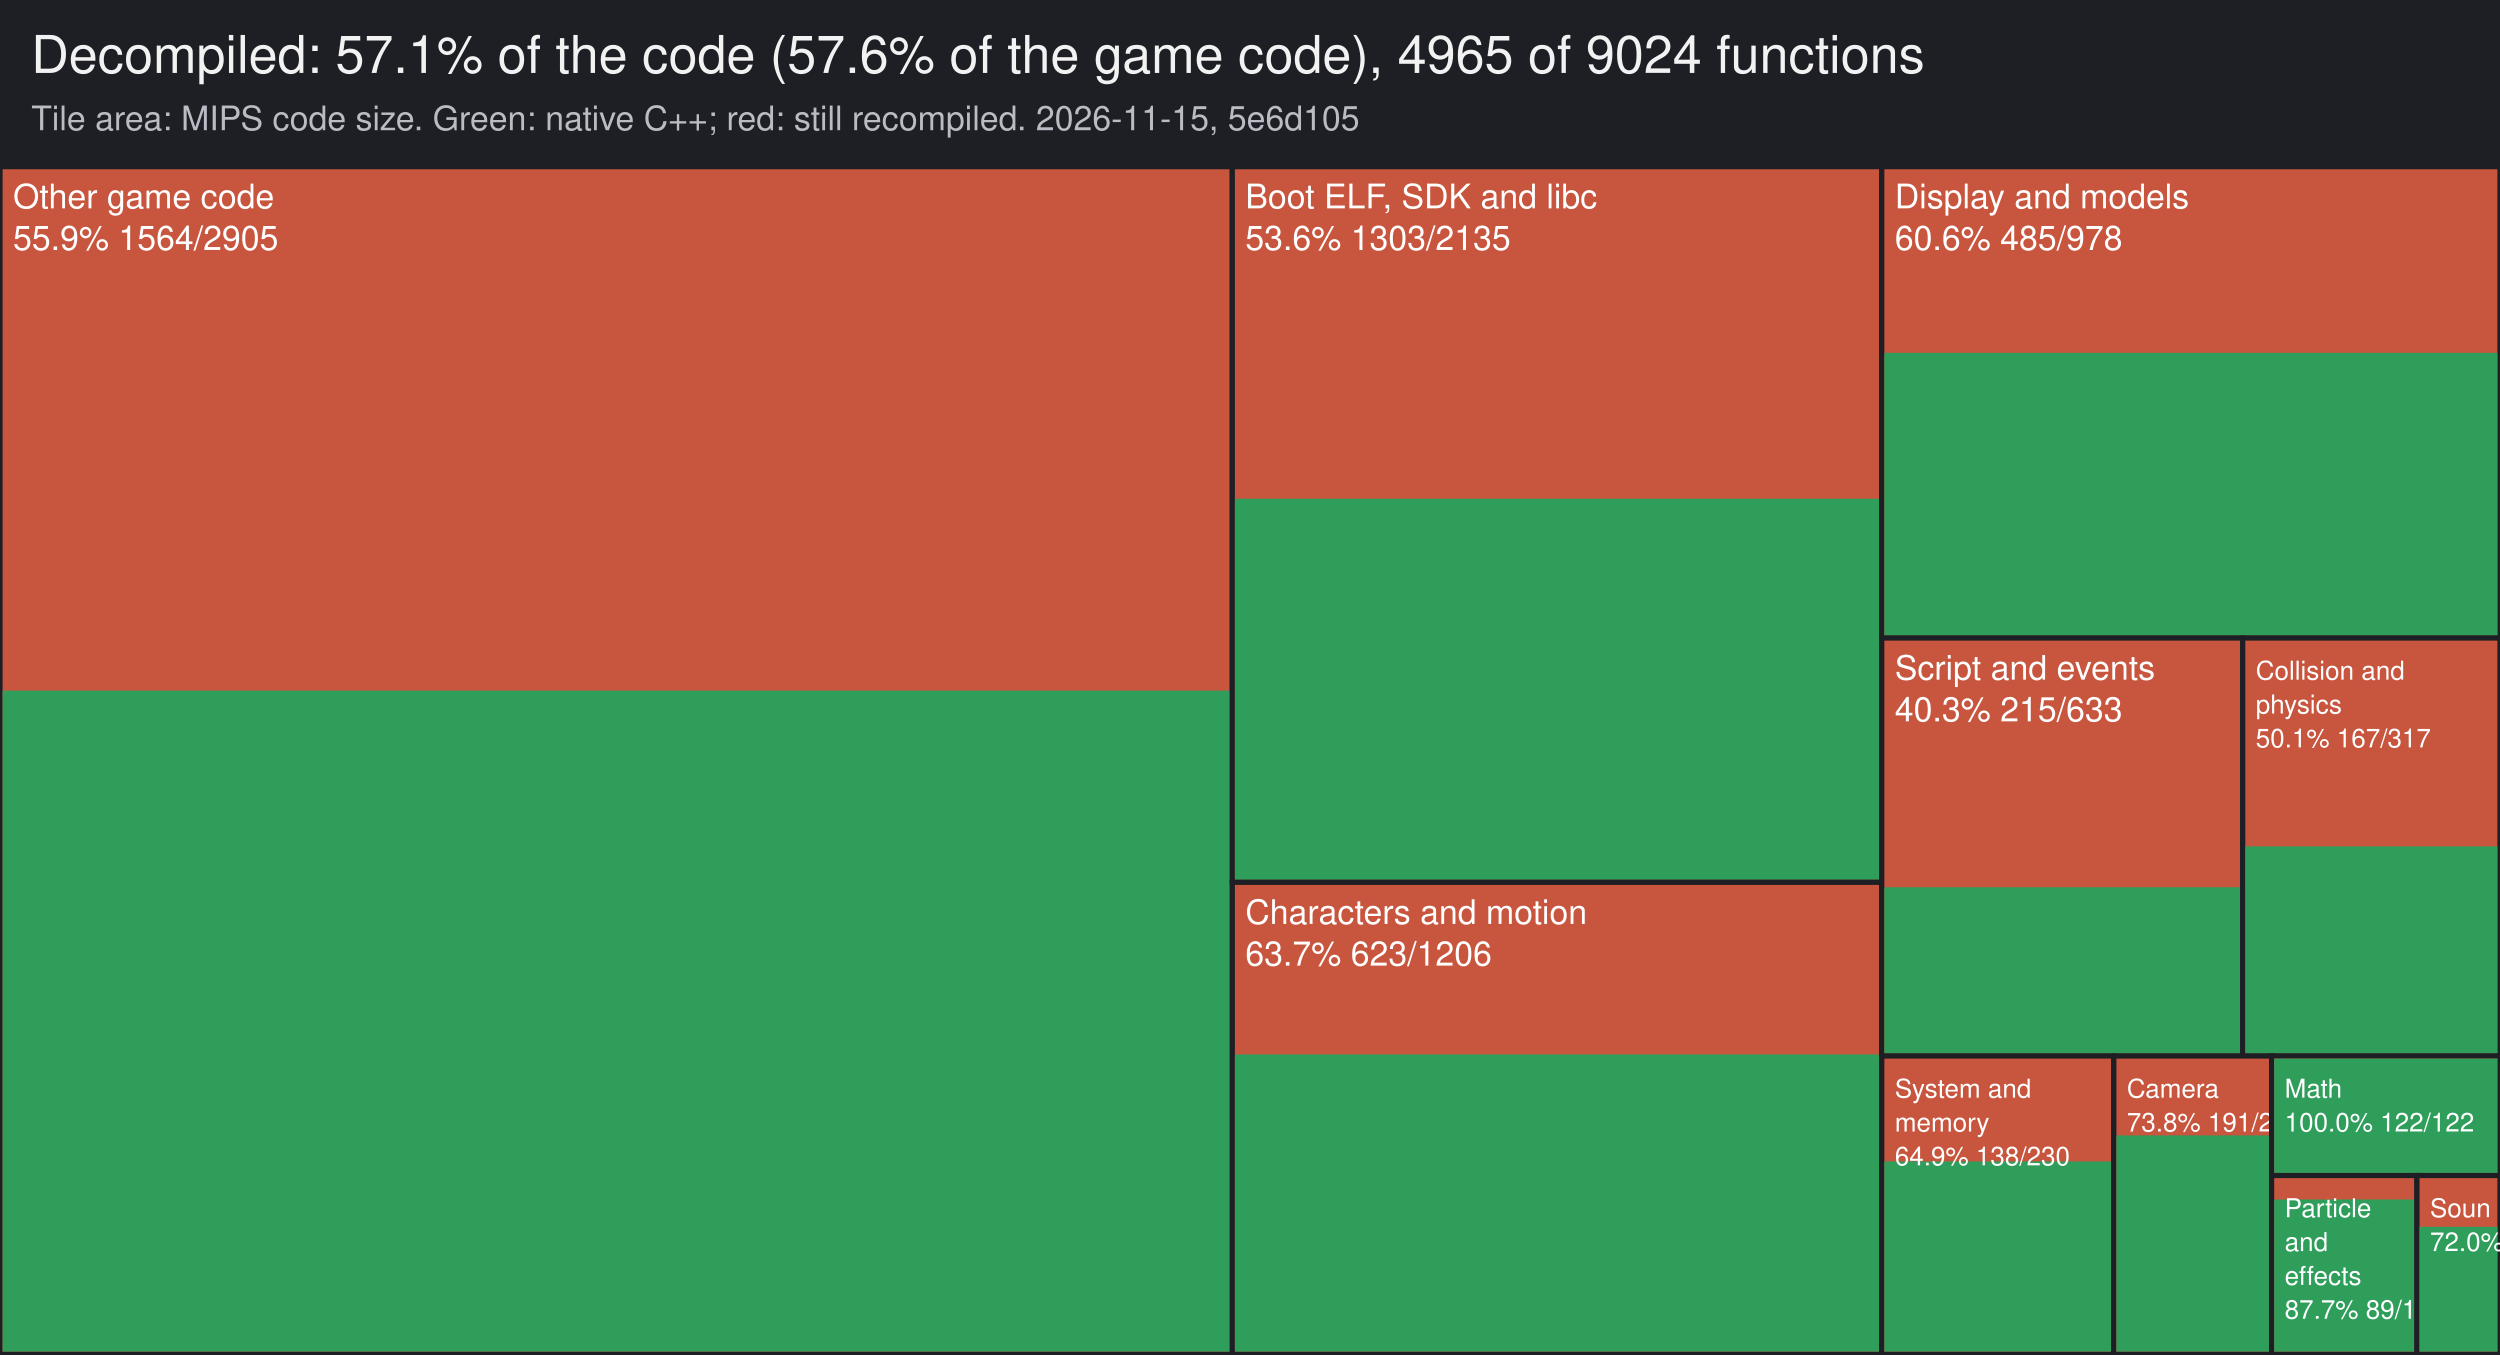
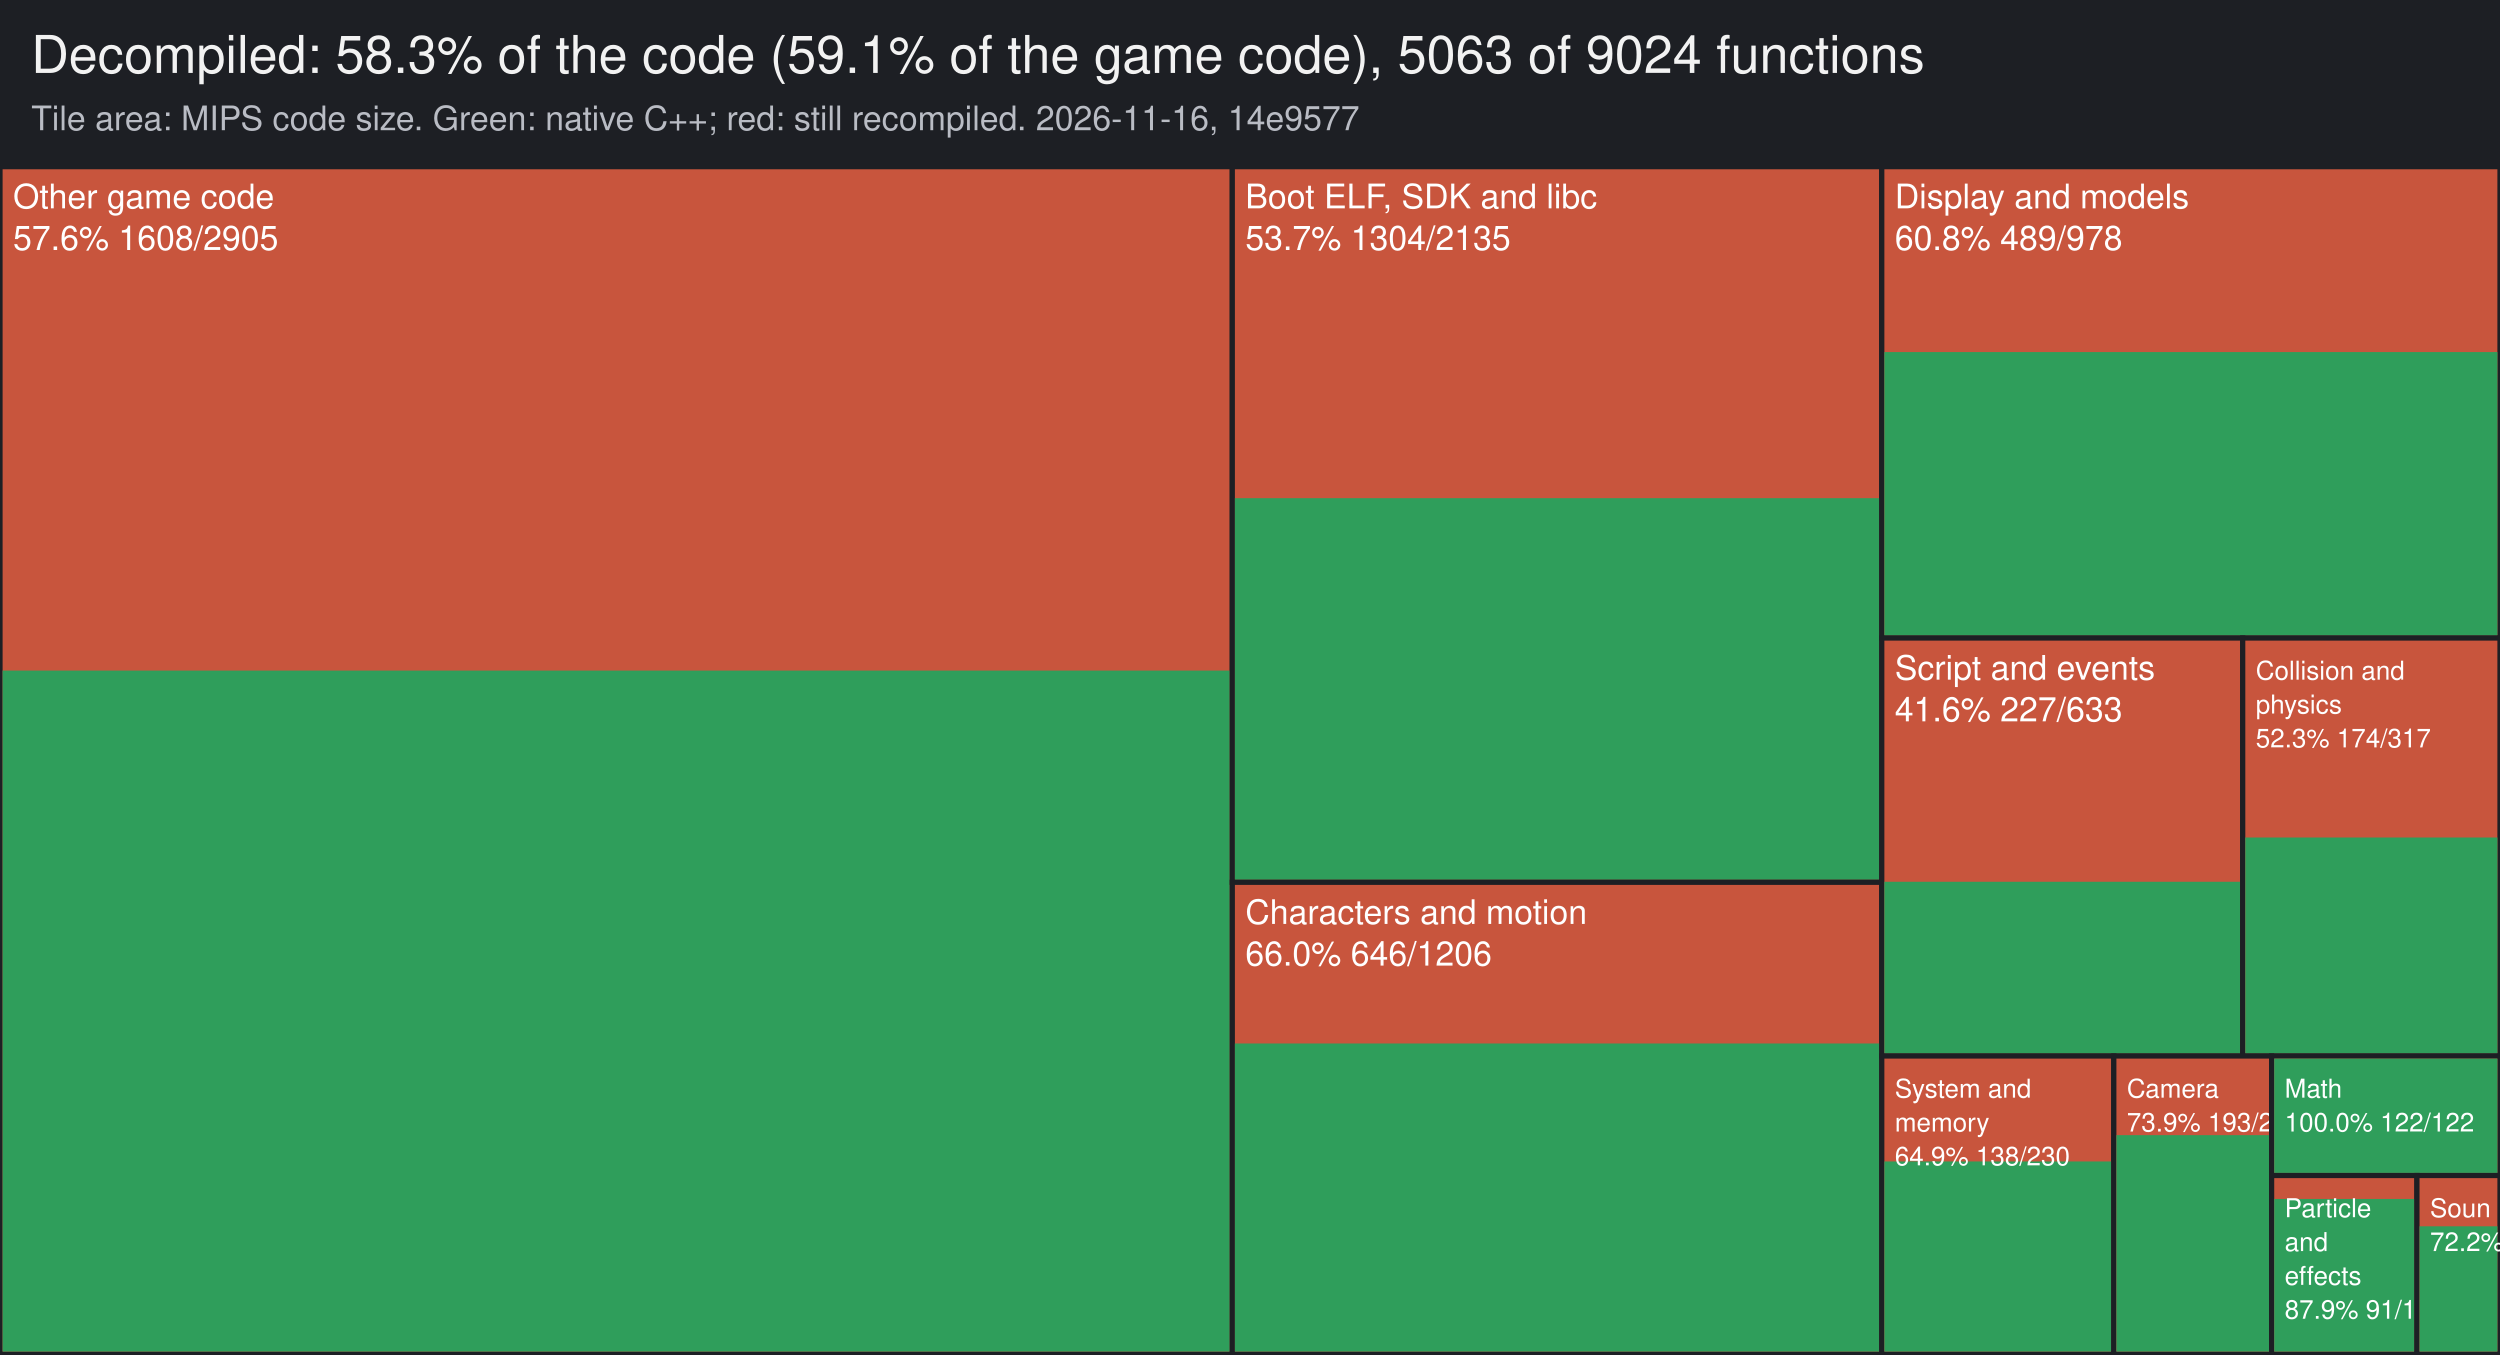
<svg xmlns="http://www.w3.org/2000/svg" width="960" height="520" font-family="Helvetica, Arial, sans-serif">
  <rect width="100%" height="100%" fill="#1d1f24" />
-   <text x="12" y="28" font-size="20" fill="#f2f2f2">Decompiled: 57.1% of the code (57.6% of the game code), 4965 of 9024 functions</text>
-   <text x="12" y="50" font-size="13" fill="#b9bcc4">Tile area: MIPS code size. Green: native C++; red: still recompiled. 2026-11-15, 5e6d105</text>
+   <text x="12" y="28" font-size="20" fill="#f2f2f2">Decompiled: 58.3% of the code (59.1% of the game code), 5063 of 9024 functions</text>
+   <text x="12" y="50" font-size="13" fill="#b9bcc4">Tile area: MIPS code size. Green: native C++; red: still recompiled. 2026-11-16, 14e9577</text>
  <rect x="0.0" y="64.0" width="473.2" height="456.0" fill="#c8553d" stroke="#1d1f24" stroke-width="2" />
-   <rect x="1.0" y="265.2" width="471.2" height="253.8" fill="#2f9e5b" />
+   <rect x="1.0" y="257.5" width="471.2" height="261.5" fill="#2f9e5b" />
  <text x="5.0" y="80.0" font-size="13" fill="#ffffff">Other game code</text>
-   <text x="5.0" y="96.0" font-size="13" fill="#ffffff">55.9%  1564/2905</text>
+   <text x="5.0" y="96.0" font-size="13" fill="#ffffff">57.6%  1608/2905</text>
  <rect x="473.2" y="64.0" width="249.4" height="274.8" fill="#c8553d" stroke="#1d1f24" stroke-width="2" />
-   <rect x="474.2" y="191.5" width="247.4" height="146.3" fill="#2f9e5b" />
+   <rect x="474.2" y="191.3" width="247.4" height="146.5" fill="#2f9e5b" />
  <text x="478.2" y="80.0" font-size="13" fill="#ffffff">Boot ELF, SDK and libc</text>
-   <text x="478.2" y="96.0" font-size="13" fill="#ffffff">53.6%  1303/2135</text>
+   <text x="478.2" y="96.0" font-size="13" fill="#ffffff">53.7%  1304/2135</text>
  <rect x="473.2" y="338.8" width="249.4" height="181.2" fill="#c8553d" stroke="#1d1f24" stroke-width="2" />
-   <rect x="474.2" y="404.9" width="247.4" height="114.1" fill="#2f9e5b" />
+   <rect x="474.2" y="400.7" width="247.4" height="118.3" fill="#2f9e5b" />
  <text x="478.2" y="354.8" font-size="13" fill="#ffffff">Characters and motion</text>
-   <text x="478.2" y="370.8" font-size="13" fill="#ffffff">63.7%  623/1206</text>
+   <text x="478.2" y="370.8" font-size="13" fill="#ffffff">66.0%  646/1206</text>
  <rect x="722.6" y="64.0" width="237.4" height="181.0" fill="#c8553d" stroke="#1d1f24" stroke-width="2" />
-   <rect x="723.6" y="135.5" width="235.4" height="108.5" fill="#2f9e5b" />
+   <rect x="723.6" y="135.2" width="235.4" height="108.8" fill="#2f9e5b" />
  <text x="727.6" y="80.0" font-size="13" fill="#ffffff">Display and models</text>
-   <text x="727.6" y="96.0" font-size="13" fill="#ffffff">60.6%  485/978</text>
+   <text x="727.6" y="96.0" font-size="13" fill="#ffffff">60.8%  489/978</text>
  <rect x="722.6" y="245.0" width="138.6" height="160.5" fill="#c8553d" stroke="#1d1f24" stroke-width="2" />
-   <rect x="723.6" y="340.7" width="136.6" height="63.8" fill="#2f9e5b" />
+   <rect x="723.6" y="338.6" width="136.6" height="65.9" fill="#2f9e5b" />
  <text x="727.6" y="261.0" font-size="13" fill="#ffffff">Script and events</text>
-   <text x="727.6" y="277.0" font-size="13" fill="#ffffff">40.3%  215/633</text>
+   <text x="727.6" y="277.0" font-size="13" fill="#ffffff">41.6%  227/633</text>
  <rect x="861.2" y="245.0" width="98.8" height="160.5" fill="#c8553d" stroke="#1d1f24" stroke-width="2" />
-   <rect x="862.2" y="325.0" width="96.8" height="79.5" fill="#2f9e5b" />
+   <rect x="862.2" y="321.6" width="96.8" height="82.9" fill="#2f9e5b" />
  <text x="866.2" y="261.0" font-size="10" fill="#ffffff">Collision and</text>
  <text x="866.2" y="274.0" font-size="10" fill="#ffffff">physics</text>
-   <text x="866.2" y="287.0" font-size="10" fill="#ffffff">50.1%  167/317</text>
+   <text x="866.2" y="287.0" font-size="10" fill="#ffffff">52.3%  174/317</text>
  <rect x="722.6" y="405.5" width="89.1" height="114.5" fill="#c8553d" stroke="#1d1f24" stroke-width="2" />
  <rect x="723.6" y="446.0" width="87.1" height="73.0" fill="#2f9e5b" />
  <text x="727.6" y="421.5" font-size="10" fill="#ffffff">System and</text>
  <text x="727.6" y="434.5" font-size="10" fill="#ffffff">memory</text>
  <text x="727.6" y="447.5" font-size="10" fill="#ffffff">64.9%  138/230</text>
  <rect x="811.7" y="405.5" width="60.6" height="114.5" fill="#c8553d" stroke="#1d1f24" stroke-width="2" />
-   <rect x="812.7" y="436.0" width="58.6" height="83.0" fill="#2f9e5b" />
+   <rect x="812.7" y="435.9" width="58.6" height="83.1" fill="#2f9e5b" />
  <text x="816.7" y="421.5" font-size="10" fill="#ffffff">Camera</text>
-   <text x="816.7" y="434.5" font-size="10" fill="#ffffff">73.8%  191/282</text>
+   <text x="816.7" y="434.5" font-size="10" fill="#ffffff">73.9%  193/282</text>
  <rect x="872.3" y="405.5" width="87.7" height="45.9" fill="#c8553d" stroke="#1d1f24" stroke-width="2" />
  <rect x="873.3" y="406.5" width="85.7" height="43.9" fill="#2f9e5b" />
  <text x="877.3" y="421.5" font-size="10" fill="#ffffff">Math</text>
  <text x="877.3" y="434.5" font-size="10" fill="#ffffff">100.0%  122/122</text>
  <rect x="872.3" y="451.4" width="55.8" height="68.6" fill="#c8553d" stroke="#1d1f24" stroke-width="2" />
-   <rect x="873.3" y="460.6" width="53.8" height="58.4" fill="#2f9e5b" />
+   <rect x="873.3" y="460.4" width="53.8" height="58.6" fill="#2f9e5b" />
  <text x="877.3" y="467.4" font-size="10" fill="#ffffff">Particle</text>
  <text x="877.3" y="480.4" font-size="10" fill="#ffffff">and</text>
  <text x="877.3" y="493.4" font-size="10" fill="#ffffff">effects</text>
-   <text x="877.3" y="506.4" font-size="10" fill="#ffffff">87.7%  89/114</text>
+   <text x="877.3" y="506.4" font-size="10" fill="#ffffff">87.9%  91/114</text>
  <rect x="928.1" y="451.4" width="31.9" height="68.6" fill="#c8553d" stroke="#1d1f24" stroke-width="2" />
-   <rect x="929.1" y="471.1" width="29.9" height="47.9" fill="#2f9e5b" />
+   <rect x="929.1" y="470.9" width="29.9" height="48.1" fill="#2f9e5b" />
  <text x="933.1" y="467.4" font-size="10" fill="#ffffff">Soun</text>
-   <text x="933.1" y="480.4" font-size="10" fill="#ffffff">72.0%  68/102</text>
+   <text x="933.1" y="480.4" font-size="10" fill="#ffffff">72.2%  71/102</text>
</svg>
